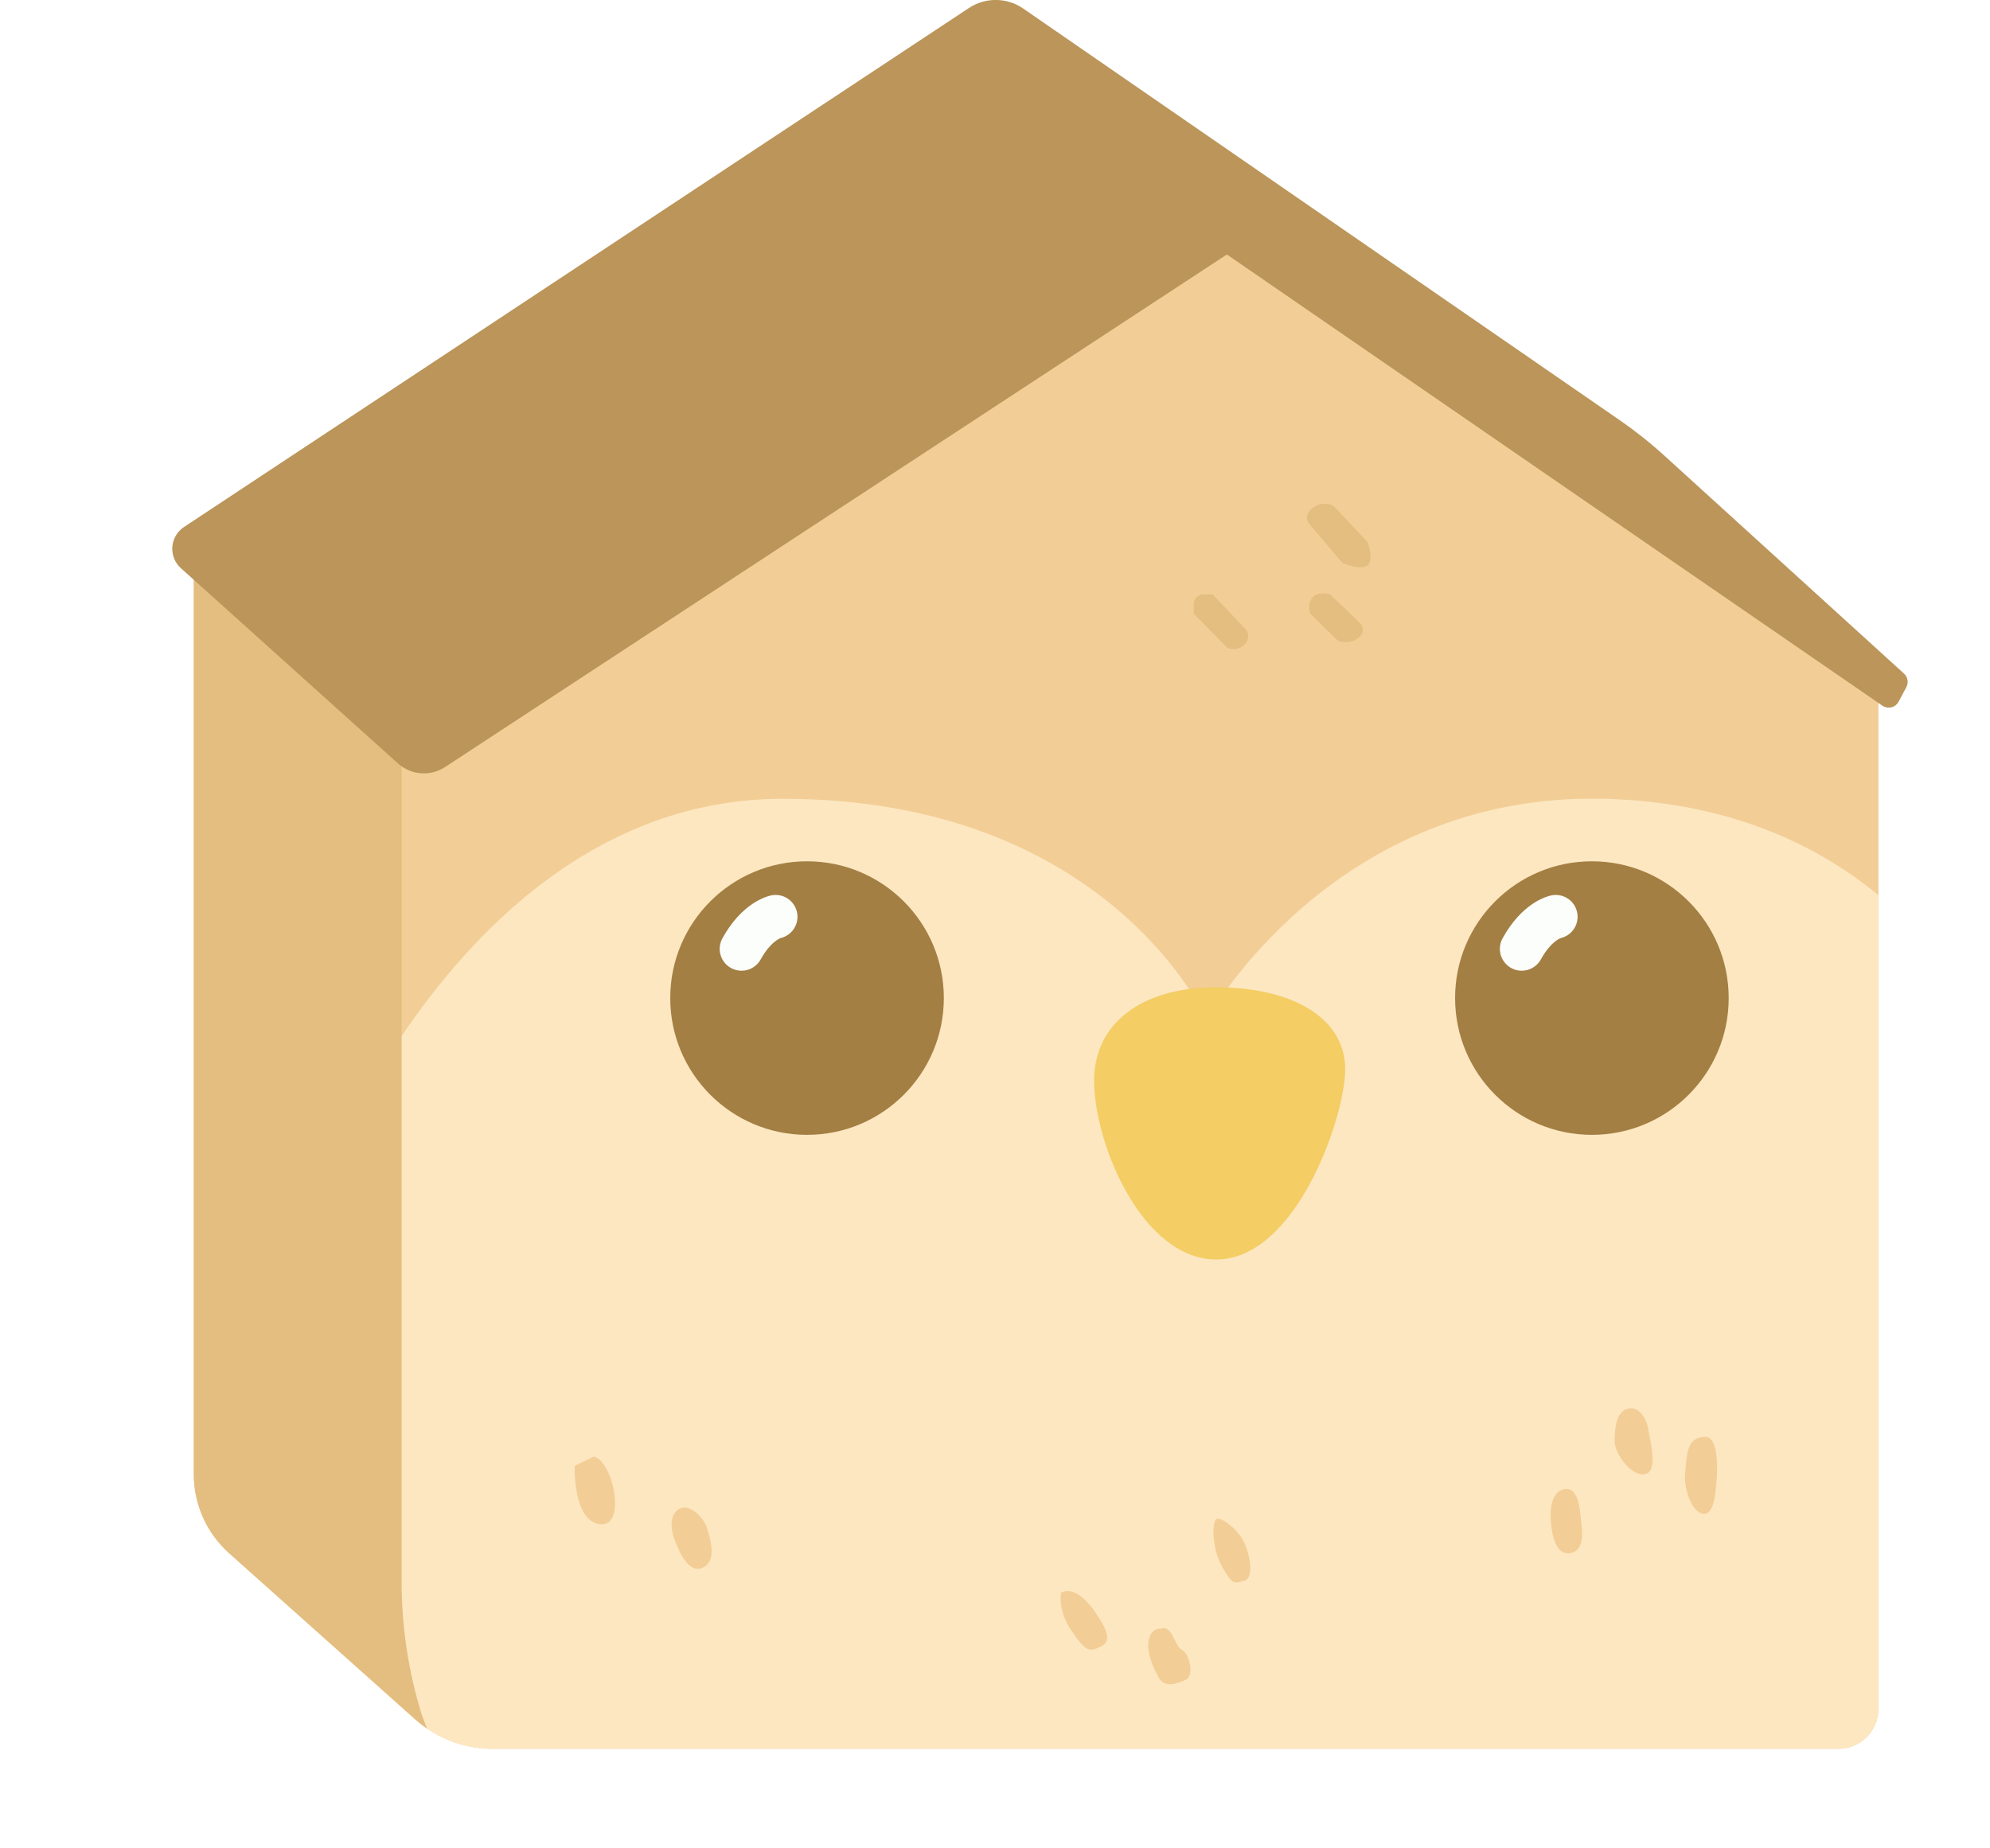
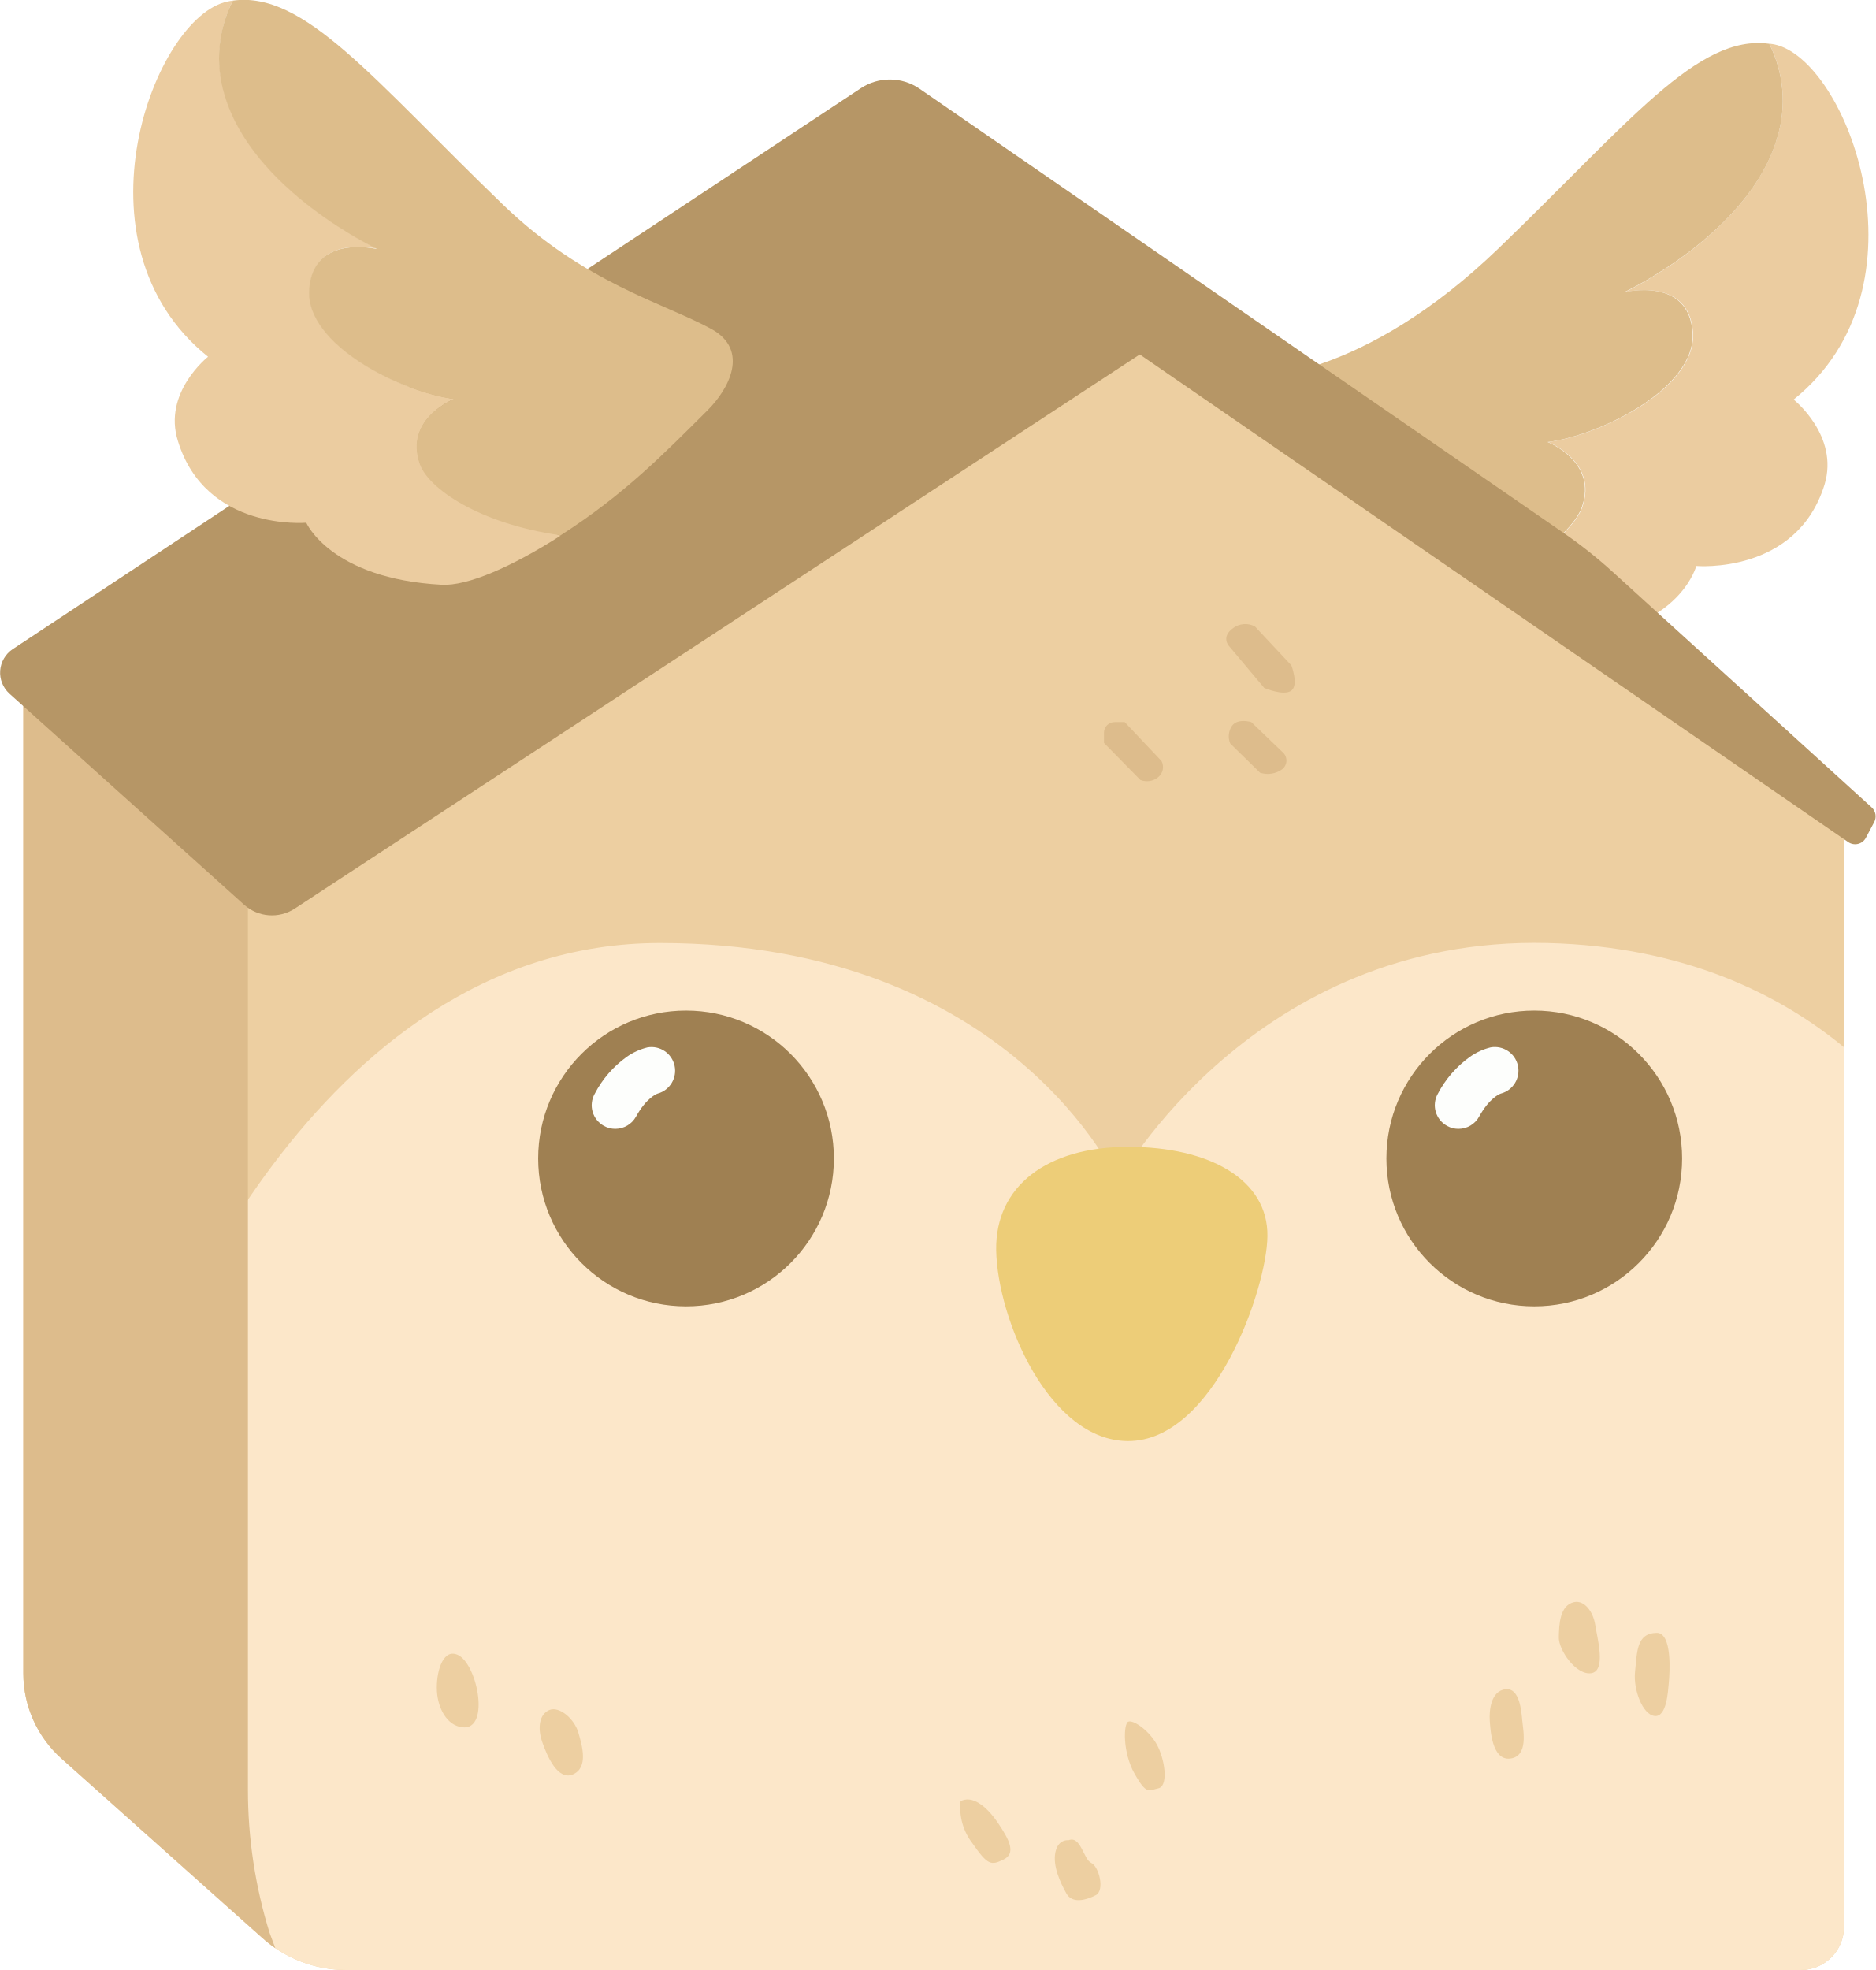
- <svg xmlns="http://www.w3.org/2000/svg" id="Layer_1" data-name="Layer 1" version="1.1" viewBox="0 0 1821.66 1691.37">
+ <svg xmlns="http://www.w3.org/2000/svg" id="Layer_1" data-name="Layer 1" viewBox="0 0 211.58 222.21">
  <defs>
-     <clipPath id="clip-path" transform="translate(-11.19 260.14)">
-       <path d="M188.6 246.55v843.17a96.74 96.74 0 0 0 32.29 72.15l170.2 152a106.65 106.65 0 0 0 71.06 27.13h1232a36.59 36.59 0 0 0 36.58-36.59V363l-680.18-480z" fill="none" />
-     </clipPath>
-     <style>.cls-2{fill:#f2ce96}.cls-5{fill:#e3be80}.cls-7{fill:#a37f43}</style>
+     <style>.cls-1{fill:#ebcca0;}.cls-2{fill:#ddbd8b;}.cls-3{fill:#edcfa1;}.cls-4{fill:#fce7c9;}.cls-5{fill:#9f8052;}.cls-6{fill:#fdfefc;}.cls-7{fill:#edcd78;}.cls-8{fill:#ddbc8c;}.cls-9{fill:#b69666;}</style>
  </defs>
-   <path class="cls-2" d="M188.6 246.55v843.17a96.74 96.74 0 0 0 32.29 72.15l170.2 152a106.65 106.65 0 0 0 71.06 27.13h1232a36.59 36.59 0 0 0 36.58-36.59V363l-680.18-480z" transform="translate(-11.19 260.14)" />
-   <g clip-path="url(#clip-path)">
-     <path d="M296.85 845s132.77-373.79 431-373.79 388.08 202.22 388.08 202.22 114.39-208.34 363.58-202.22 332.94 186.83 332.94 186.83l20.42 773.17-1517.64-40.83z" transform="translate(-11.19 260.14)" fill="#fde7c1" />
-     <path class="cls-5" d="M427.85 1390.38H11.19V95.4h367.66v1092.8a410.18 410.18 0 0 0 18.4 121.49z" transform="translate(-11.19 260.14)" />
-   </g>
-   <path d="m898.25-252.88-718.7 475.29a23.9 23.9 0 0 0-2.84 37.6l199.07 179.08a35.38 35.38 0 0 0 42.57 3.22L1134.3-27.15l600 413.07a10.25 10.25 0 0 0 14.87-3.61l7.11-13.33a10.25 10.25 0 0 0-2.28-12.53L1534.72 157a393.46 393.46 0 0 0-41.16-32.68l-546.24-377a44.44 44.44 0 0 0-49.07-.2z" transform="translate(-11.19 260.14)" fill="#bb9559" />
-   <circle class="cls-7" cx="738.77" cy="913.8" r="125.23" />
-   <circle class="cls-7" cx="1457.23" cy="913.8" r="125.23" />
-   <path d="M710 839.37s-16.85 3.32-31.19 29.37m745.33-29.37s-16.85 3.32-31.15 29.37" stroke="#fcfefc" stroke-linecap="round" stroke-miterlimit="10" stroke-width="40" fill="none" />
-   <path d="M1124.6 643.79c-68.94 0-112.83 33.51-111.83 87.47C1013.85 790 1057.7 893 1124.6 893c72.51 0 117.52-128.73 118-173.57.4-47.98-49.07-75.64-118-75.64z" transform="translate(-11.19 260.14)" fill="#f4cd64" />
-   <path class="cls-5" d="M1103.91 293v8.68l30.9 31.41a14.58 14.58 0 0 0 14.81-2.3c7.15-5.87 2.81-13.79 2.81-13.79l-31.15-32.93h-8.43a8.94 8.94 0 0 0-8.94 8.93zm124.86-8.91s-11.24-3.58-16.34 3.06-1.54 14.81-1.54 14.81l25.28 24.76s10.72 3.83 18.89-3.06 0-14.53 0-14.53zm-15.32-79.66c-10.52 7.67-3.77 15.06-3.77 15.06l30.32 35.74s16.6 7.15 23 2.3 0-21.44 0-21.44l-30.89-32.94a17.29 17.29 0 0 0-18.66 1.28z" transform="translate(-11.19 260.14)" />
-   <path class="cls-2" d="m554.89 1073.45-17.7 8.51s-1.7 50.38 23.15 53.44 12.26-57.53-5.45-61.95zm79.32 47.32c8.51-3.41 21.11 7.49 24.51 19.06s8.51 29.62-4.42 35.4-22.13-15.61-26.21-27.55-2.39-23.51 6.12-26.91zM982.47 1198s-3.41 16.34 9.87 35.41 16 19.06 26.55 14 5.45-16-4.76-31-22.13-23.47-31.66-18.41zm91.53 33.06c10.22-4.08 12.6 16.34 19.07 19.23s11.91 23.33 3.74 27.41-19.74 7.49-24.85-1.7-11.57-23.15-9.19-34.72 11.23-10.22 11.23-10.22zm50.77-100.42c-4.09 2-4.77 26.21 5.44 44.25s11.92 14 20.09 12.26 6.13-21.45 0-34.72-21.45-23.83-25.53-21.79zm319.49-27.49c11.91-1.17 13.27 18.89 14 26.81s5.36 30.13-10.21 31.91-16.86-24.76-17.37-32.17.55-25.27 13.58-26.55zm57.95-73.79c8.73-1.82 16.09 8.17 17.88 19.41s9.44 38.8-3.32 40.85-27.83-19.55-27.58-30.46.81-27.25 13.02-29.8zm69.96 26.04c13.31-.19 11 34.22 10.21 42.13s-1.78 29.36-12 28.34-18.25-22.64-16.59-37.78c1.78-16.35 1.02-32.43 18.38-32.69z" transform="translate(-11.19 260.14)" />
+   <path class="cls-1" d="M391.07,313c15.81-12.68,6.06-38.41-2.21-40.07l-.54-.08a14.27,14.27,0,0,1,.91,10.56C386.11,294.28,372,300.89,372,300.89s7.34-1.83,7.72,4.6c.37,6.25-10.48,11.57-16.36,12.3,0,0,5.7,2.22,3.86,7.37-.95,2.67-6,6.8-11.74,8.8,5.58,3.57,10.56,6,13.4,5.53,9.56-1.47,11.21-7.72,11.21-7.72s11.33,1,14.47-9.19C396.22,317.07,391.07,313,391.07,313Z" transform="translate(-188.73 -267.93)" />
+   <path class="cls-2" d="M367.17,325.16c1.84-5.15-3.86-7.37-3.86-7.37,5.88-.73,16.73-6.05,16.36-12.3-.38-6.43-7.72-4.6-7.72-4.6s14.16-6.61,17.28-17.46a14.27,14.27,0,0,0-.91-10.56c-8.07-1.12-15.78,8.86-30.52,23.06-15.07,14.52-27.76,15.44-32.17,14.52,0,0,16.61,15.06,29.8,23.51C361.14,332,366.22,327.83,367.17,325.16Z" transform="translate(-188.73 -267.93)" />
+   <path class="cls-3" d="M191.36,344.38v112.3a12.88,12.88,0,0,0,4.3,9.61l22.67,20.24a14.17,14.17,0,0,0,9.46,3.61H391.88a4.87,4.87,0,0,0,4.87-4.87V359.89L306.16,296Z" transform="translate(-188.73 -267.93)" />
+   <path class="cls-4" d="M227.79,490.14H391.88a4.87,4.87,0,0,0,4.87-4.87V386.06c-7-5.78-17.76-11.37-33.46-11.76-33.19-.81-48.43,26.94-48.43,26.94s-12-26.94-51.68-26.94-57.4,49.79-57.4,49.79l1.78,52.82,10.77,9.62A14.17,14.17,0,0,0,227.79,490.14Z" transform="translate(-188.73 -267.93)" />
+   <circle class="cls-5" cx="77.39" cy="130.67" r="16.68" />
+   <circle class="cls-5" cx="173.08" cy="130.67" r="16.68" />
+   <path class="cls-6" d="M258.14,395.26a2.6,2.6,0,0,1-1.28-.33,2.65,2.65,0,0,1-1.05-3.61,11.8,11.8,0,0,1,3.62-4.18,6.88,6.88,0,0,1,2.35-1.07,2.67,2.67,0,0,1,1.14,5.21c-.15.05-1.3.52-2.44,2.6A2.68,2.68,0,0,1,258.14,395.26Zm4.67-4Zm0,0h0Z" transform="translate(-188.73 -267.93)" />
+   <path class="cls-6" d="M353.26,395.26a2.55,2.55,0,0,1-1.28-.33,2.65,2.65,0,0,1-1.06-3.61,11.92,11.92,0,0,1,3.63-4.18,6.87,6.87,0,0,1,2.34-1.07,2.67,2.67,0,0,1,1.15,5.21c-.16.05-1.3.52-2.45,2.6A2.65,2.65,0,0,1,353.26,395.26Zm4.67-4h0Zm0,0Z" transform="translate(-188.73 -267.93)" />
+   <path class="cls-7" d="M316,397.29c-9.18,0-15,4.46-14.89,11.65.14,7.82,6,21.54,14.89,21.54,9.66,0,15.65-17.14,15.71-23.12C331.79,401,325.2,397.29,316,397.29Z" transform="translate(-188.73 -267.93)" />
+   <path class="cls-8" d="M313.27,350.57v1.16l4.11,4.18a2,2,0,0,0,2-.31,1.46,1.46,0,0,0,.38-1.83l-4.15-4.39h-1.12A1.19,1.19,0,0,0,313.27,350.57Z" transform="translate(-188.73 -267.93)" />
+   <path class="cls-8" d="M329.89,349.38s-1.49-.48-2.17.41a2.1,2.1,0,0,0-.21,2l3.37,3.3a2.76,2.76,0,0,0,2.52-.41,1.25,1.25,0,0,0,0-1.93Z" transform="translate(-188.73 -267.93)" />
+   <path class="cls-8" d="M327.85,338.77c-1.4,1-.5,2-.5,2l4,4.76s2.21.95,3.06.3,0-2.85,0-2.85l-4.11-4.39A2.31,2.31,0,0,0,327.85,338.77Z" transform="translate(-188.73 -267.93)" />
+   <path class="cls-3" d="M240.14,454.51h0c-1.51-.45-2.24,2.13-2.12,4.18.1,1.86,1.08,3.85,2.85,4.07C244.18,463.17,242.5,455.1,240.14,454.51Z" transform="translate(-188.73 -267.93)" />
+   <path class="cls-3" d="M250.71,460.81c1.13-.45,2.81,1,3.26,2.54s1.14,3.95-.59,4.72-2.94-2.08-3.49-3.67S249.58,461.27,250.71,460.81Z" transform="translate(-188.73 -267.93)" />
+   <path class="cls-3" d="M297.09,471.1a6.56,6.56,0,0,0,1.32,4.72c1.76,2.54,2.13,2.54,3.53,1.86s.73-2.13-.63-4.13S298.36,470.42,297.09,471.1Z" transform="translate(-188.73 -267.93)" />
+   <path class="cls-3" d="M309.29,475.5c1.36-.54,1.68,2.18,2.54,2.56s1.58,3.11.5,3.65-2.63,1-3.31-.22-1.55-3.09-1.23-4.63S309.29,475.5,309.29,475.5Z" transform="translate(-188.73 -267.93)" />
+   <path class="cls-3" d="M316,462.13c-.54.27-.63,3.49.73,5.89s1.59,1.86,2.67,1.63.82-2.85,0-4.62S316.59,461.86,316,462.13Z" transform="translate(-188.73 -267.93)" />
+   <path class="cls-3" d="M358.59,458.47c1.59-.16,1.77,2.51,1.87,3.57s.72,4-1.36,4.25-2.24-3.3-2.31-4.29S356.86,458.64,358.59,458.47Z" transform="translate(-188.73 -267.93)" />
+   <path class="cls-3" d="M366.31,448.64c1.17-.24,2.15,1.09,2.38,2.58s1.26,5.17-.44,5.44-3.7-2.6-3.67-4.05S364.68,449,366.31,448.64Z" transform="translate(-188.73 -267.93)" />
+   <path class="cls-3" d="M375.63,452.11c1.77,0,1.46,4.55,1.36,5.61s-.24,3.91-1.6,3.77-2.43-3-2.21-5C373.42,454.28,373.32,452.14,375.63,452.11Z" transform="translate(-188.73 -267.93)" />
+   <path class="cls-8" d="M191.36,344.38v112.3a12.88,12.88,0,0,0,4.3,9.61l22.67,20.24a13.42,13.42,0,0,0,1.46,1.15l-.64-1.71a54.44,54.44,0,0,1-2.45-16.18V333.69Z" transform="translate(-188.73 -267.93)" />
+   <path class="cls-9" d="M285.87,277.86l-95.72,63.3a3.19,3.19,0,0,0-.37,5L216.29,370a4.71,4.71,0,0,0,5.67.43l95.35-62.52,79.91,55a1.37,1.37,0,0,0,2-.48l.94-1.77a1.37,1.37,0,0,0-.3-1.67l-29.21-26.56a52,52,0,0,0-5.48-4.35L292.41,277.9A5.93,5.93,0,0,0,285.87,277.86Z" transform="translate(-188.73 -267.93)" />
+   <path class="cls-1" d="M212.2,308.17c-15.81-12.68-6.06-38.41,2.21-40.07A5,5,0,0,1,215,268a14.26,14.26,0,0,0-.91,10.56c3.12,10.84,17.28,17.46,17.28,17.46s-7.34-1.83-7.72,4.6c-.37,6.25,10.48,11.56,16.36,12.3,0,0-5.7,2.22-3.86,7.36,1,2.68,10.11,6.07,15.82,8.07-5.58,3.57-10.53,5.69-13.4,5.54-12.52-.67-15.29-7-15.29-7s-11.33,1-14.47-9.19C207.05,312.22,212.2,308.17,212.2,308.17Z" transform="translate(-188.73 -267.93)" />
+   <path class="cls-2" d="M236.1,320.3c-1.84-5.14,3.86-7.36,3.86-7.36-5.88-.74-16.73-6.05-16.36-12.3.38-6.43,7.72-4.6,7.72-4.6s-14.16-6.62-17.28-17.46A14.26,14.26,0,0,1,215,268c8.07-1.12,15.78,8.85,30.52,23.06,9.15,8.81,18,11,23.5,14,4.27,2.39,1.95,6.76-.51,9.19-4.88,4.84-9.28,9.41-16.54,14.06C242.73,327,237.05,323,236.1,320.3Z" transform="translate(-188.73 -267.93)" />
</svg>
